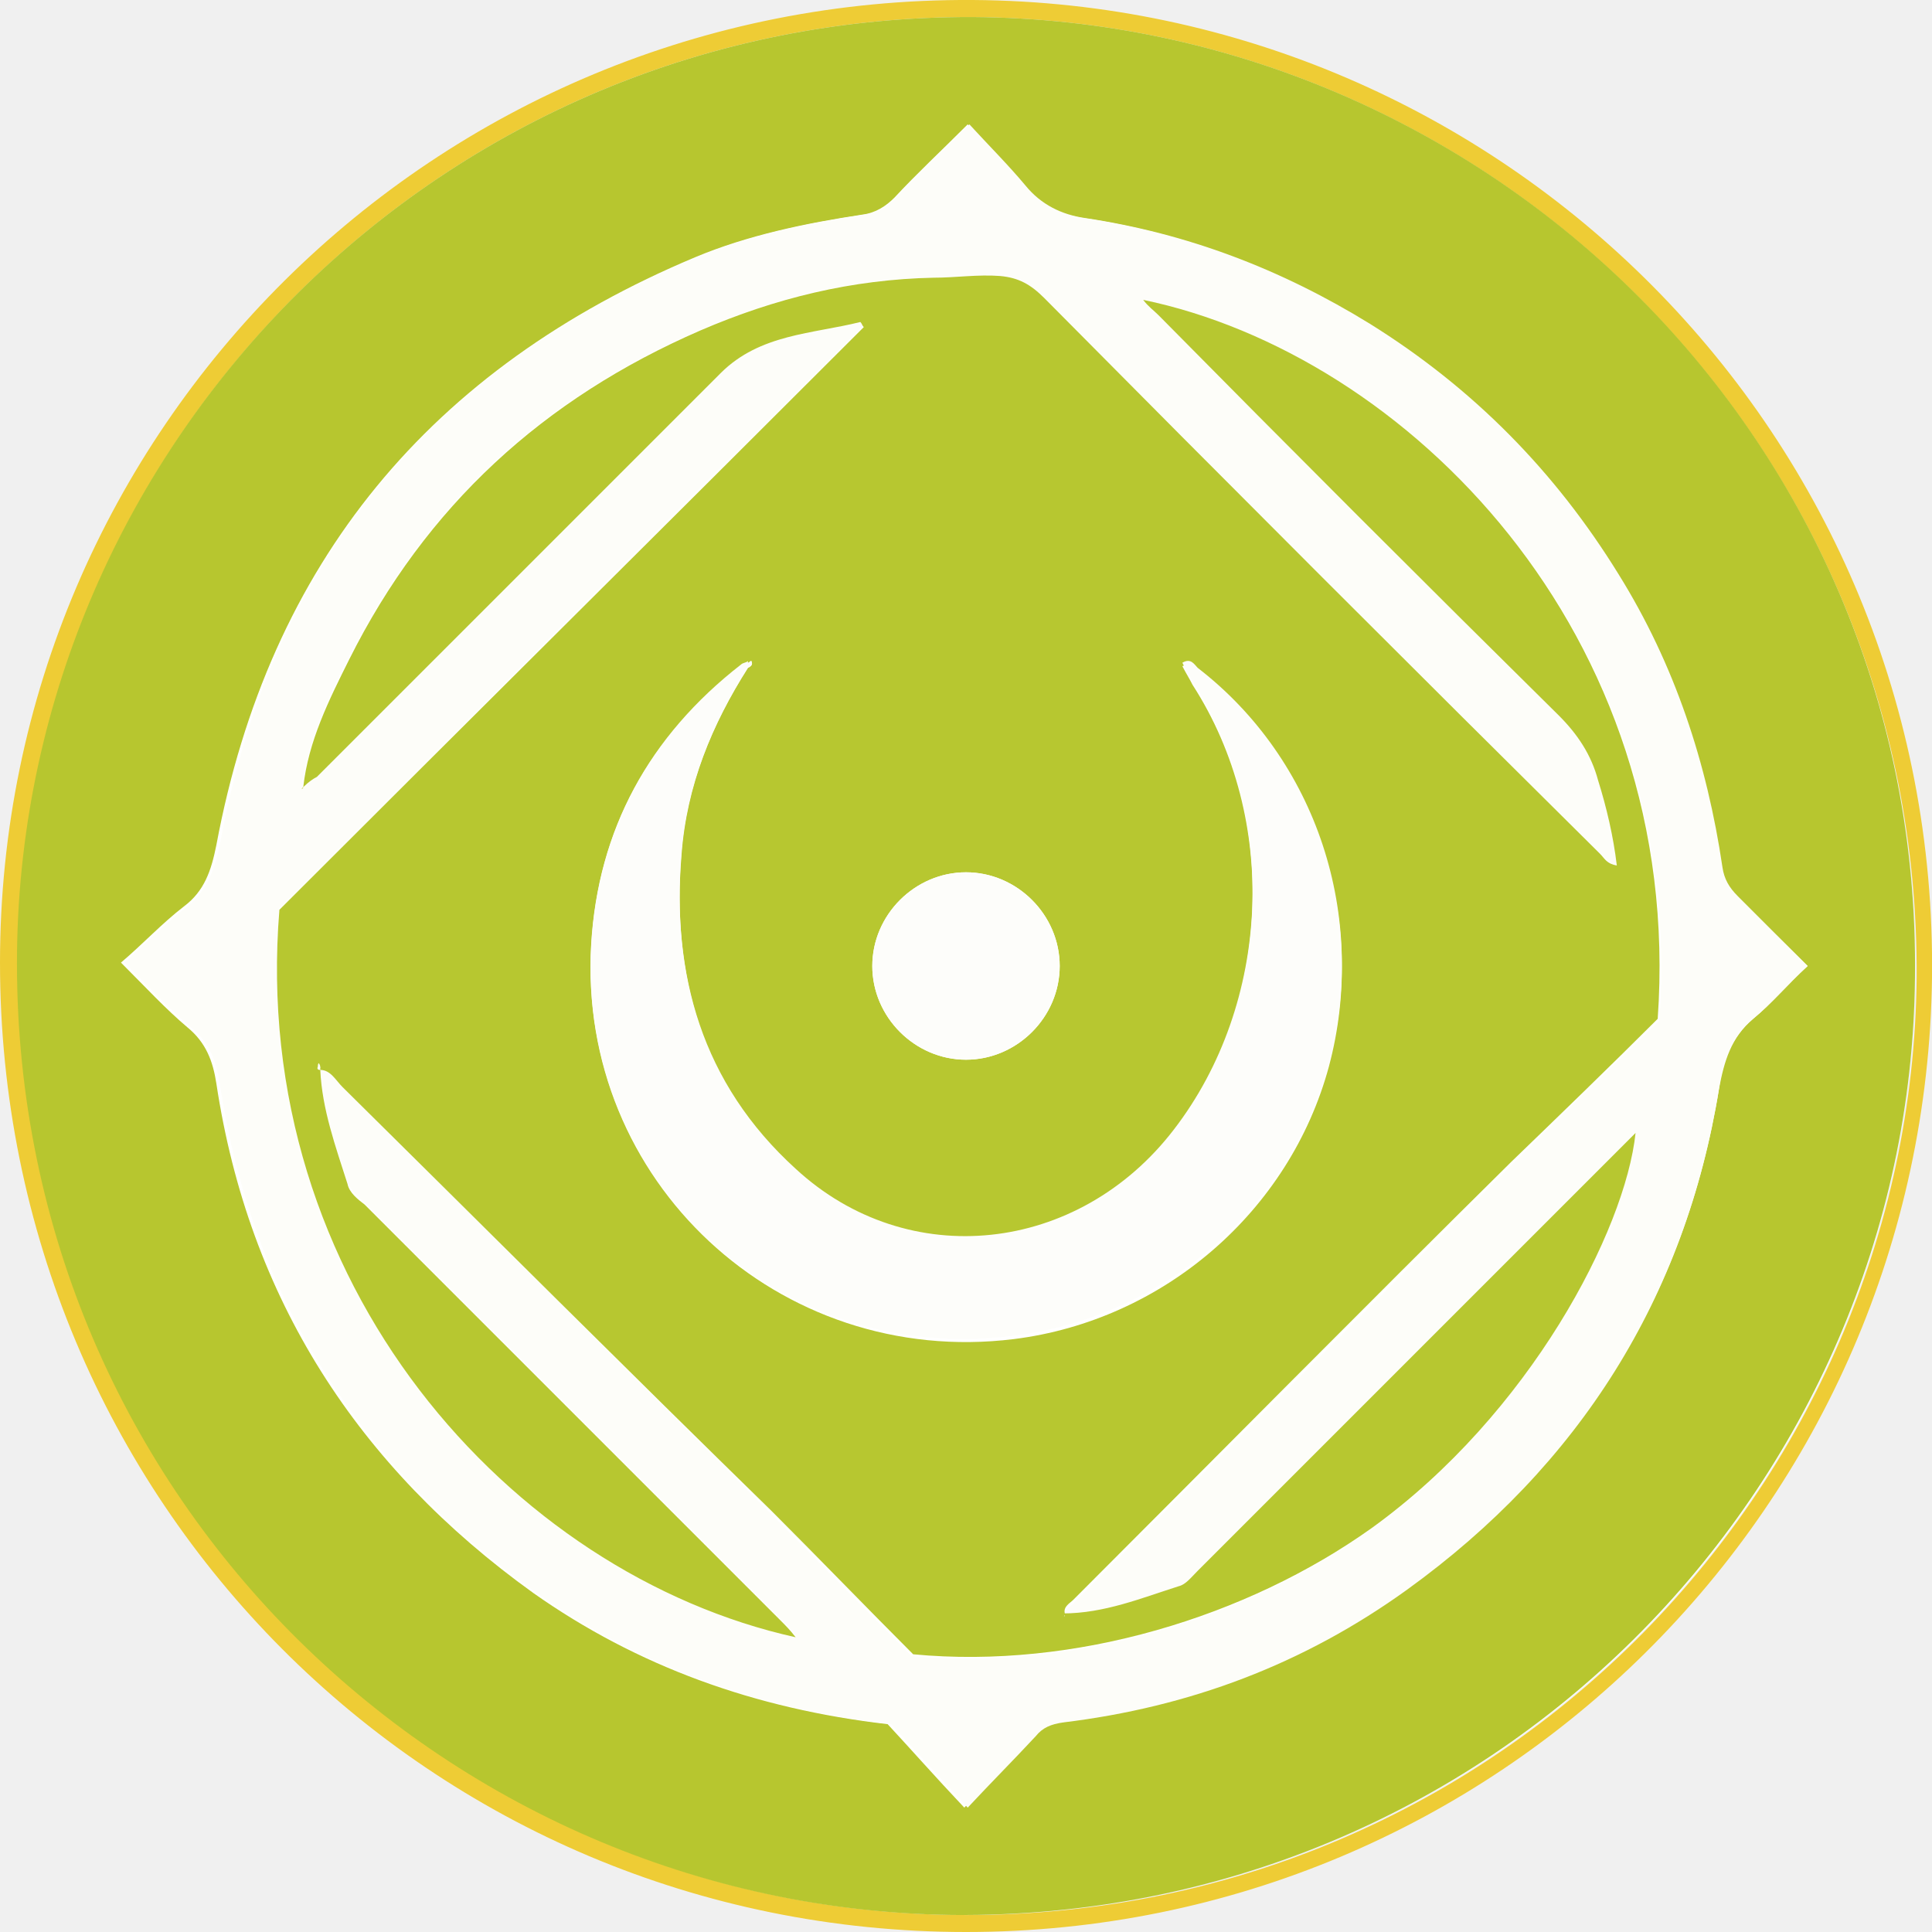
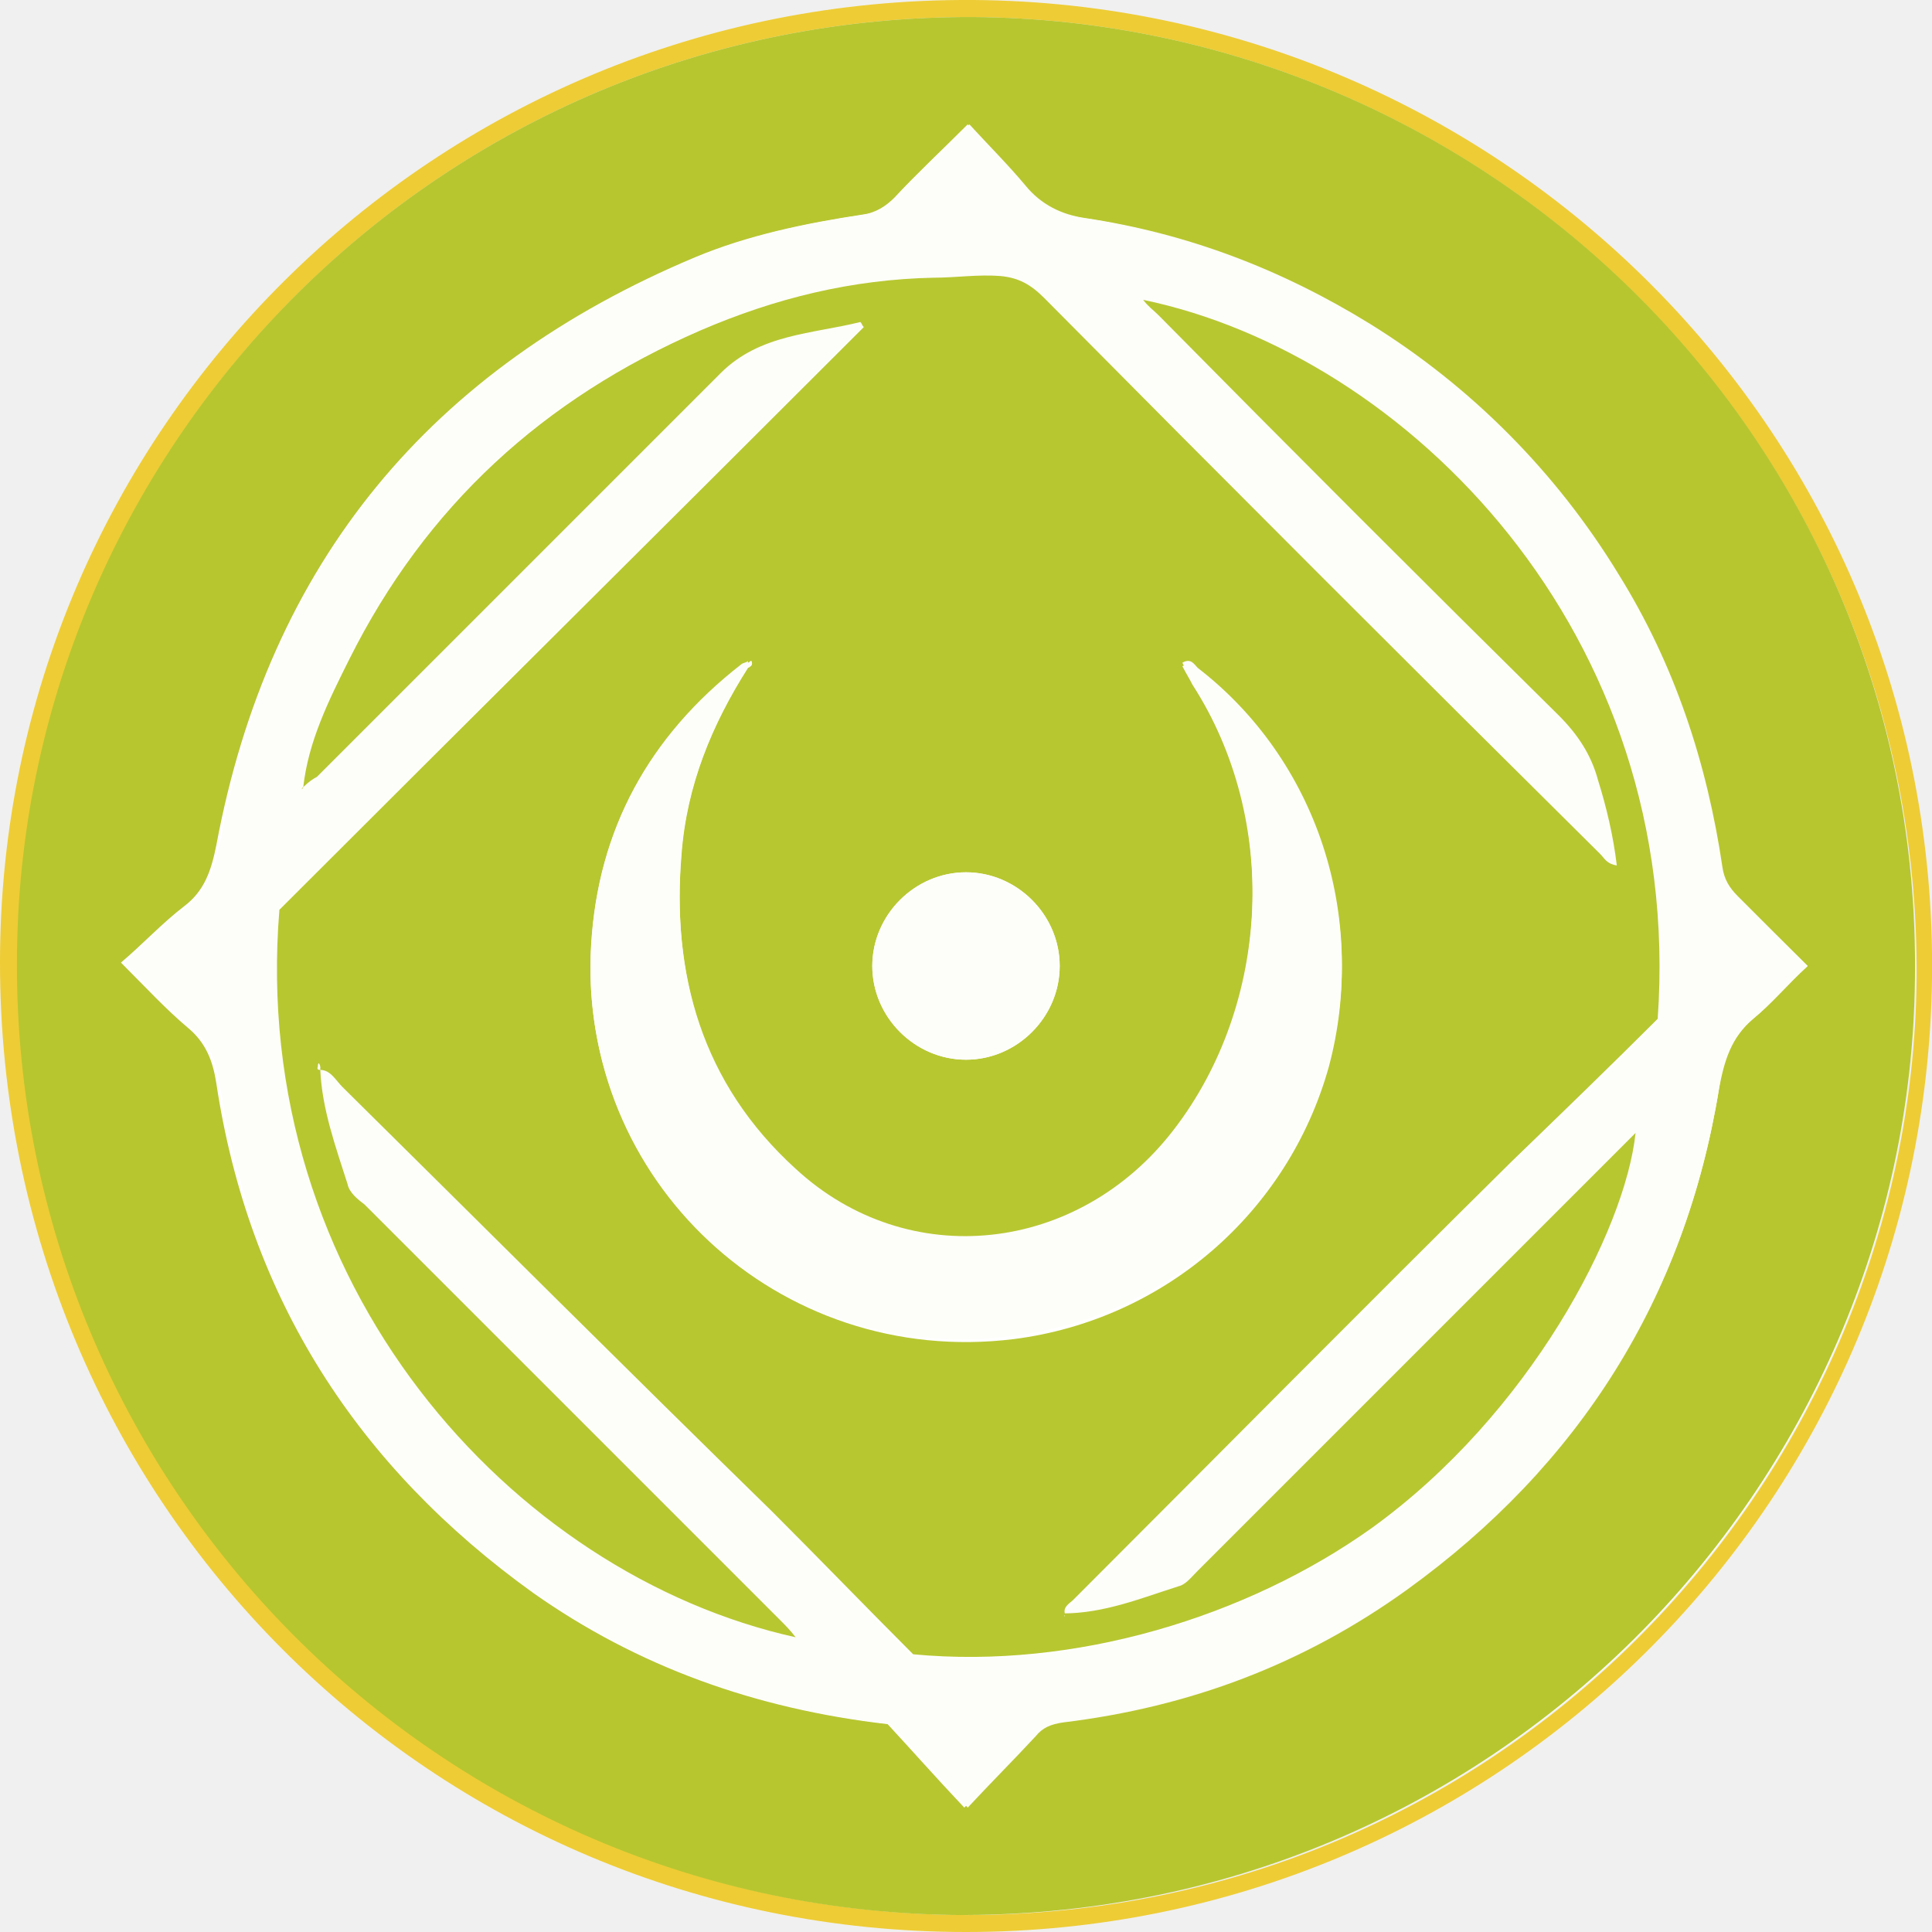
<svg xmlns="http://www.w3.org/2000/svg" viewBox="0 0 113.4 113.4">
  <circle cx="56.9" cy="56.8" r="55.5" fill="#fff" />
-   <path fill="#eecc35" d="M56.7 113.4C25.3 113.4 0 88.1 0 56.5 0 25.3 25.5-.2 57.1 0c31 .2 56.7 25.5 56.3 57.4-.4 30.9-25.5 56-56.7 56M57.1 1C25.9.9 1.4 26 1.1 55.8.7 87.4 26 112 56 112.4c31.6.4 56.2-25 56.5-55C112.7 25.9 87.3 1.2 57.1 1" />
-   <path fill="#b7c62f" d="M57.1 1c30.2.2 55.7 24.9 55.3 56.4-.3 29.9-24.9 55.3-56.5 55C26 112 .6 87.5 1 55.8 1.4 26 25.9.9 57.1 1m49 55.7c-1.5-1.5-2.9-2.8-4.2-4.1-.5-.5-.8-1-.9-1.7-.9-6.1-2.7-12-6.1-17.2-3.8-6-8.5-10.9-14.6-14.7-5.2-3.2-10.7-5.3-16.7-6.2-1.4-.2-2.6-.7-3.5-1.9-1-1.2-2.2-2.4-3.3-3.6-1.6 1.6-3 2.9-4.3 4.3-.5.5-1.1.9-1.9 1-3.3.5-6.7 1.2-9.8 2.5-15.5 6.5-25 17.9-28.1 34.5-.3 1.5-.7 2.7-1.9 3.6-1.3 1-2.4 2.2-3.7 3.3 1.5 1.5 2.6 2.7 3.9 3.8 1.1.9 1.5 2 1.7 3.3 1.9 12.6 8.3 22.5 18.6 29.9 6.1 4.3 13 6.8 20.8 7.7 1.3 1.4 2.8 3.1 4.5 4.9 1.4-1.5 2.7-2.9 4-4.2.4-.5 1-.7 1.6-.8 7.4-1 14.2-3.5 20.2-7.8 10.3-7.4 16.5-17.1 18.5-29.4.3-1.6.7-3 2-4.1 1.1-.9 2-2 3.2-3.1" />
-   <path fill="#fdfdf9" d="M106.1 56.7c-1.2 1.1-2.1 2.2-3.2 3.1-1.3 1.1-1.8 2.5-2 4.1-2 12.3-8.2 22.1-18.3 29.4-6.1 4.4-12.8 6.9-20.2 7.8-.7.1-1.2.3-1.6.8-1.3 1.4-2.6 2.7-4 4.2-1.7-1.8-3.2-3.5-4.5-4.9-7.9-.9-14.7-3.4-20.8-7.7-10.3-7.3-16.7-17.3-18.6-29.9-.2-1.3-.6-2.4-1.7-3.3-1.3-1.1-2.4-2.3-3.9-3.8 1.3-1.2 2.4-2.3 3.7-3.3 1.2-1 1.6-2.2 1.9-3.6 3-16.6 12.4-28 28-34.5 3.1-1.3 6.5-2 9.8-2.5.8-.1 1.4-.5 1.9-1 1.3-1.4 2.7-2.7 4.3-4.3 1.1 1.2 2.3 2.4 3.3 3.6.9 1.1 2.1 1.7 3.5 1.9 6 .9 11.5 3 16.7 6.2 6.1 3.8 10.9 8.7 14.6 14.7 3.3 5.3 5.2 11.1 6.1 17.2.1.7.4 1.2.9 1.7zM62.5 94.8c0-.4.4-.5.6-.8l25.7-25.7c2.9-2.9 5.8-5.7 8.6-8.4 1.6-22.7-14.8-39-30.2-42.2.2.3.6.6.9.9l23.5 23.5c1.1 1.1 1.9 2.3 2.3 3.8.4 1.6.9 3.2 1.1 5-.5-.1-.7-.5-1-.7-11-10.9-21.9-21.8-32.8-32.7-.7-.7-1.5-1.2-2.6-1.3-1.3-.1-2.6.1-3.9.1-4.8.1-9.4 1.2-13.7 3.1-9.2 4-16.1 10.3-20.6 19.3-1.2 2.4-2.3 4.8-2.7 7.5 0 0 0 .1-.1.1 0 0 0-.1.1-.1.3-.2.6-.4.9-.7l23.7-23.7c2.3-2.3 5.3-2.3 8.2-3 .1.1.1.2.2.3-11.5 11.4-23 22.9-34.3 34.2C14.6 75.3 30 92.4 46.7 96c-.3-.4-.6-.7-.9-1L21.4 70.6c-.4-.4-.9-.8-1-1.2-.7-2.2-1.5-4.3-1.6-6.7.7 0 .9.6 1.3 1l25.1 25.1c2.8 2.8 5.6 5.7 8.3 8.4 9.5.9 19.7-2.2 26.9-7.4 9.3-6.6 14.8-17.4 15.5-23.2l-1 1-24.7 24.7c-.3.3-.6.7-1.1.9-2.1.7-4.3 1.6-6.6 1.6" />
-   <path fill="#b7c730" d="M17.8 46.2c.3-2.7 1.5-5.1 2.7-7.5 4.5-9 11.4-15.3 20.6-19.3 4.4-1.9 8.9-3 13.7-3.1 1.3 0 2.6-.2 3.9-.1 1.1.1 1.8.5 2.6 1.3C72.1 28.4 83 39.3 93.9 50.1c.3.3.4.6 1 .7-.2-1.7-.6-3.4-1.1-5-.4-1.5-1.2-2.7-2.3-3.8-7.9-7.8-15.7-15.6-23.5-23.5-.3-.3-.6-.5-.9-.9 15.4 3.2 31.8 19.5 30.2 42.2-2.7 2.7-5.7 5.6-8.6 8.4-8.6 8.5-17.1 17.1-25.7 25.7-.2.2-.6.4-.5.8 0 0 0 .1-.1.1v-.1c2.4 0 4.6-.9 6.8-1.6.4-.1.7-.5 1.1-.9L95 67.5l1-1c-.6 5.7-6.2 16.5-15.5 23.2-7.3 5.2-17.4 8.3-26.9 7.4-2.7-2.7-5.5-5.6-8.3-8.4-8.4-8.2-16.8-16.6-25.2-24.9-.4-.4-.7-1-1.3-1 0-.1 0-.2-.1-.3-.1.2-.1.3.1.3.1 2.3.9 4.5 1.6 6.7.1.5.6.9 1 1.2l24.4 24.4c.3.3.6.6.9 1C30 92.4 14.6 75.3 16.4 53.4c11.3-11.3 22.8-22.7 34.3-34.2-.1-.1-.1-.2-.2-.3-2.8.7-5.9.7-8.2 3L18.6 45.6c-.2.1-.5.3-.8.6m26.1-7c.2-.1.3-.2.2-.4-.1 0-.1.1-.2.1-.1.1-.3.1-.4.2-5.4 4.1-8.4 9.6-8.8 16.4-.8 13.8 11 24.8 24.8 23.1 8.8-1.1 16.2-7.5 18.5-16 2.3-8.6-.7-17.8-7.7-23.2-.2-.2-.4-.5-.9-.3.2.4.4.7.6 1.1 5.1 7.9 4.6 18.8-1.1 26.3-5.6 7.3-15.6 8.4-22.2 2.3-5.4-5-7.3-11.4-6.7-18.6.3-4.1 1.8-7.7 3.9-11m18.3 17.5c0-3-2.5-5.5-5.5-5.5s-5.5 2.5-5.5 5.5 2.5 5.5 5.5 5.5 5.5-2.5 5.5-5.5" />
+   <path fill="#eecc35" d="M56.7 113.4C25.3 113.4 0 88.1 0 56.5 0 25.3 25.5-.2 57.1 0c31 .2 56.7 25.5 56.3 57.4a56.7 56.7 0 0 1-56.7 56M57.1 1C25.9.9 1.4 26 1.1 55.8A55.76 55.76 0 0 0 56 112.4c31.6.4 56.2-25 56.5-55C112.7 25.9 87.3 1.2 57.1 1" />
+   <path fill="#b7c62f" d="M57.1 1c30.2.2 55.7 24.9 55.3 56.4-.3 29.9-24.9 55.3-56.5 55A55.76 55.76 0 0 1 1 55.8C1.4 26 25.9.9 57.1 1m49 55.7c-1.5-1.5-2.9-2.8-4.2-4.1-.5-.5-.8-1-.9-1.7-.9-6.1-2.7-12-6.1-17.2-3.8-6-8.5-10.9-14.6-14.7a44 44 0 0 0-16.7-6.2c-1.4-.2-2.6-.7-3.5-1.9-1-1.2-2.2-2.4-3.3-3.6-1.6 1.6-3 2.9-4.3 4.3-.5.5-1.1.9-1.9 1-3.3.5-6.7 1.2-9.8 2.5-15.5 6.5-25 17.9-28.1 34.5-.3 1.5-.7 2.7-1.9 3.6-1.3 1-2.4 2.2-3.7 3.3 1.5 1.5 2.6 2.7 3.9 3.8 1.1.9 1.5 2 1.7 3.3 1.9 12.6 8.3 22.5 18.6 29.9 6.1 4.3 13 6.8 20.8 7.7 1.3 1.4 2.8 3.1 4.5 4.9 1.4-1.5 2.7-2.9 4-4.2.4-.5 1-.7 1.6-.8 7.4-1 14.2-3.5 20.2-7.8 10.3-7.4 16.5-17.1 18.5-29.4.3-1.6.7-3 2-4.1 1.1-.9 2-2 3.2-3.1" />
+   <path fill="#fdfdf9" d="M106.1 56.7c-1.2 1.1-2.1 2.2-3.2 3.1-1.3 1.1-1.8 2.5-2 4.1-2 12.3-8.2 22.1-18.3 29.4-6.1 4.4-12.8 6.9-20.2 7.8-.7.1-1.2.3-1.6.8-1.3 1.4-2.6 2.7-4 4.2-1.7-1.8-3.2-3.5-4.5-4.9-7.9-.9-14.7-3.4-20.8-7.7-10.3-7.3-16.7-17.3-18.6-29.9-.2-1.3-.6-2.4-1.7-3.3-1.3-1.1-2.4-2.3-3.9-3.8 1.3-1.2 2.4-2.3 3.7-3.3 1.2-1 1.6-2.2 1.9-3.6 3-16.6 12.4-28 28-34.5 3.1-1.3 6.5-2 9.8-2.5.8-.1 1.4-.5 1.9-1 1.3-1.4 2.7-2.7 4.3-4.3 1.1 1.2 2.3 2.4 3.3 3.6.9 1.1 2.1 1.7 3.5 1.9 6 .9 11.5 3 16.7 6.2A44.6 44.6 0 0 1 95 33.7c3.3 5.3 5.2 11.1 6.1 17.2.1.7.4 1.2.9 1.7zM62.5 94.8c0-.4.4-.5.6-.8l25.7-25.7a658 658 0 0 1 8.6-8.4c1.6-22.7-14.8-39-30.2-42.2.2.3.6.6.9.9l23.5 23.5c1.1 1.1 1.9 2.3 2.3 3.8.4 1.6.9 3.2 1.1 5-.5-.1-.7-.5-1-.7-11-10.9-21.9-21.8-32.8-32.7-.7-.7-1.5-1.2-2.6-1.3-1.3-.1-2.6.1-3.9.1-4.8.1-9.4 1.2-13.7 3.1-9.2 4-16.1 10.3-20.6 19.3-1.2 2.4-2.3 4.8-2.7 7.5 0 0 0 .1-.1.1 0 0 0-.1.1-.1.3-.2.6-.4.9-.7l23.7-23.7c2.3-2.3 5.3-2.3 8.2-3 .1.1.1.2.2.3-11.5 11.4-23 22.9-34.3 34.2C14.6 75.3 30 92.4 46.7 96c-.3-.4-.6-.7-.9-1L21.4 70.6c-.4-.4-.9-.8-1-1.2-.7-2.2-1.5-4.3-1.6-6.7.7 0 .9.6 1.3 1l25.1 25.1c2.8 2.8 5.6 5.7 8.3 8.4 9.5.9 19.7-2.2 26.9-7.4 9.3-6.6 14.8-17.4 15.5-23.2l-1 1-24.7 24.7c-.3.3-.6.7-1.1.9-2.1.7-4.3 1.6-6.6 1.6" />
+   <path fill="#b7c730" d="M17.8 46.2c.3-2.7 1.5-5.1 2.7-7.5 4.5-9 11.4-15.3 20.6-19.3 4.4-1.9 8.9-3 13.7-3.1 1.3 0 2.6-.2 3.9-.1 1.1.1 1.8.5 2.6 1.3C72.1 28.4 83 39.3 93.9 50.1c.3.3.4.6 1 .7-.2-1.7-.6-3.4-1.1-5-.4-1.5-1.2-2.7-2.3-3.8-7.9-7.8-15.7-15.6-23.5-23.5-.3-.3-.6-.5-.9-.9 15.4 3.2 31.8 19.5 30.2 42.2-2.7 2.7-5.7 5.6-8.6 8.4-8.6 8.5-17.1 17.1-25.7 25.7-.2.2-.6.4-.5.8 0 0 0 .1-.1.1v-.1c2.4 0 4.6-.9 6.8-1.6.4-.1.7-.5 1.1-.9L95 67.5l1-1c-.6 5.7-6.2 16.5-15.5 23.2-7.3 5.2-17.4 8.3-26.9 7.4-2.7-2.7-5.5-5.6-8.3-8.4-8.4-8.2-16.8-16.6-25.2-24.9-.4-.4-.7-1-1.3-1 0-.1 0-.2-.1-.3-.1.2-.1.3.1.3.1 2.3.9 4.5 1.6 6.7.1.5.6.9 1 1.2l24.4 24.4c.3.3.6.6.9 1C30 92.4 14.6 75.3 16.4 53.4c11.3-11.3 22.8-22.7 34.3-34.2-.1-.1-.1-.2-.2-.3-2.8.7-5.9.7-8.2 3L18.6 45.6c-.2.1-.5.3-.8.6m26.1-7c.2-.1.3-.2.2-.4-.1 0-.1.1-.2.1-.1.1-.3.1-.4.2-5.4 4.1-8.4 9.6-8.8 16.4-.8 13.8 11 24.8 24.8 23.1a22.1 22.1 0 0 0 18.5-16c2.3-8.6-.7-17.8-7.7-23.2-.2-.2-.4-.5-.9-.3.2.4.4.7.6 1.1 5.1 7.9 4.6 18.8-1.1 26.3-5.6 7.3-15.6 8.4-22.2 2.3-5.4-5-7.3-11.4-6.7-18.6.3-4.1 1.8-7.7 3.9-11m18.3 17.5c0-3-2.5-5.5-5.5-5.5s-5.5 2.5-5.5 5.5 2.5 5.5 5.5 5.5 5.5-2.5 5.5-5.5" />
  <path fill="#b7c730" d="M17.8 46.2s0 .1-.1.1z" />
-   <path fill="#fdfdfa" d="M43.9 39.2c-2.1 3.3-3.6 6.9-3.9 10.8-.6 7.2 1.2 13.6 6.7 18.6 6.6 6.1 16.6 5 22.2-2.3 5.7-7.4 6.2-18.4 1.1-26.3-.2-.3-.4-.7-.6-1.1.5-.3.7.1.9.3 7 5.4 10 14.6 7.7 23.2-2.3 8.5-9.7 14.9-18.5 16-13.8 1.8-25.6-9.1-24.8-23 .4-6.7 3.4-12.2 8.8-16.4.1-.1.3-.1.4-.2z" />
+   <path fill="#fdfdfa" d="M43.9 39.2c-2.1 3.3-3.6 6.9-3.9 10.8-.6 7.2 1.2 13.6 6.7 18.6 6.6 6.1 16.6 5 22.2-2.3 5.7-7.4 6.2-18.4 1.1-26.3-.2-.3-.4-.7-.6-1.1.5-.3.7.1.9.3 7 5.4 10 14.6 7.7 23.2a22.1 22.1 0 0 1-18.5 16 21.8 21.8 0 0 1-24.8-23c.4-6.7 3.4-12.2 8.8-16.4.1-.1.3-.1.4-.2z" />
  <path fill="#fdfdfa" d="M62.2 56.7c0 3-2.5 5.5-5.5 5.5s-5.5-2.5-5.5-5.5 2.5-5.5 5.5-5.5 5.5 2.5 5.5 5.5" />
  <path fill="#fdfdf9" d="M43.9 39.2v-.3c.1 0 .1-.1.2-.1.1.2 0 .3-.2.4M18.8 62.7c-.1-.1-.2-.1-.1-.3.1.1.1.2.1.3m43.7 32.1c-.1.1 0 .1 0 0" />
</svg>
